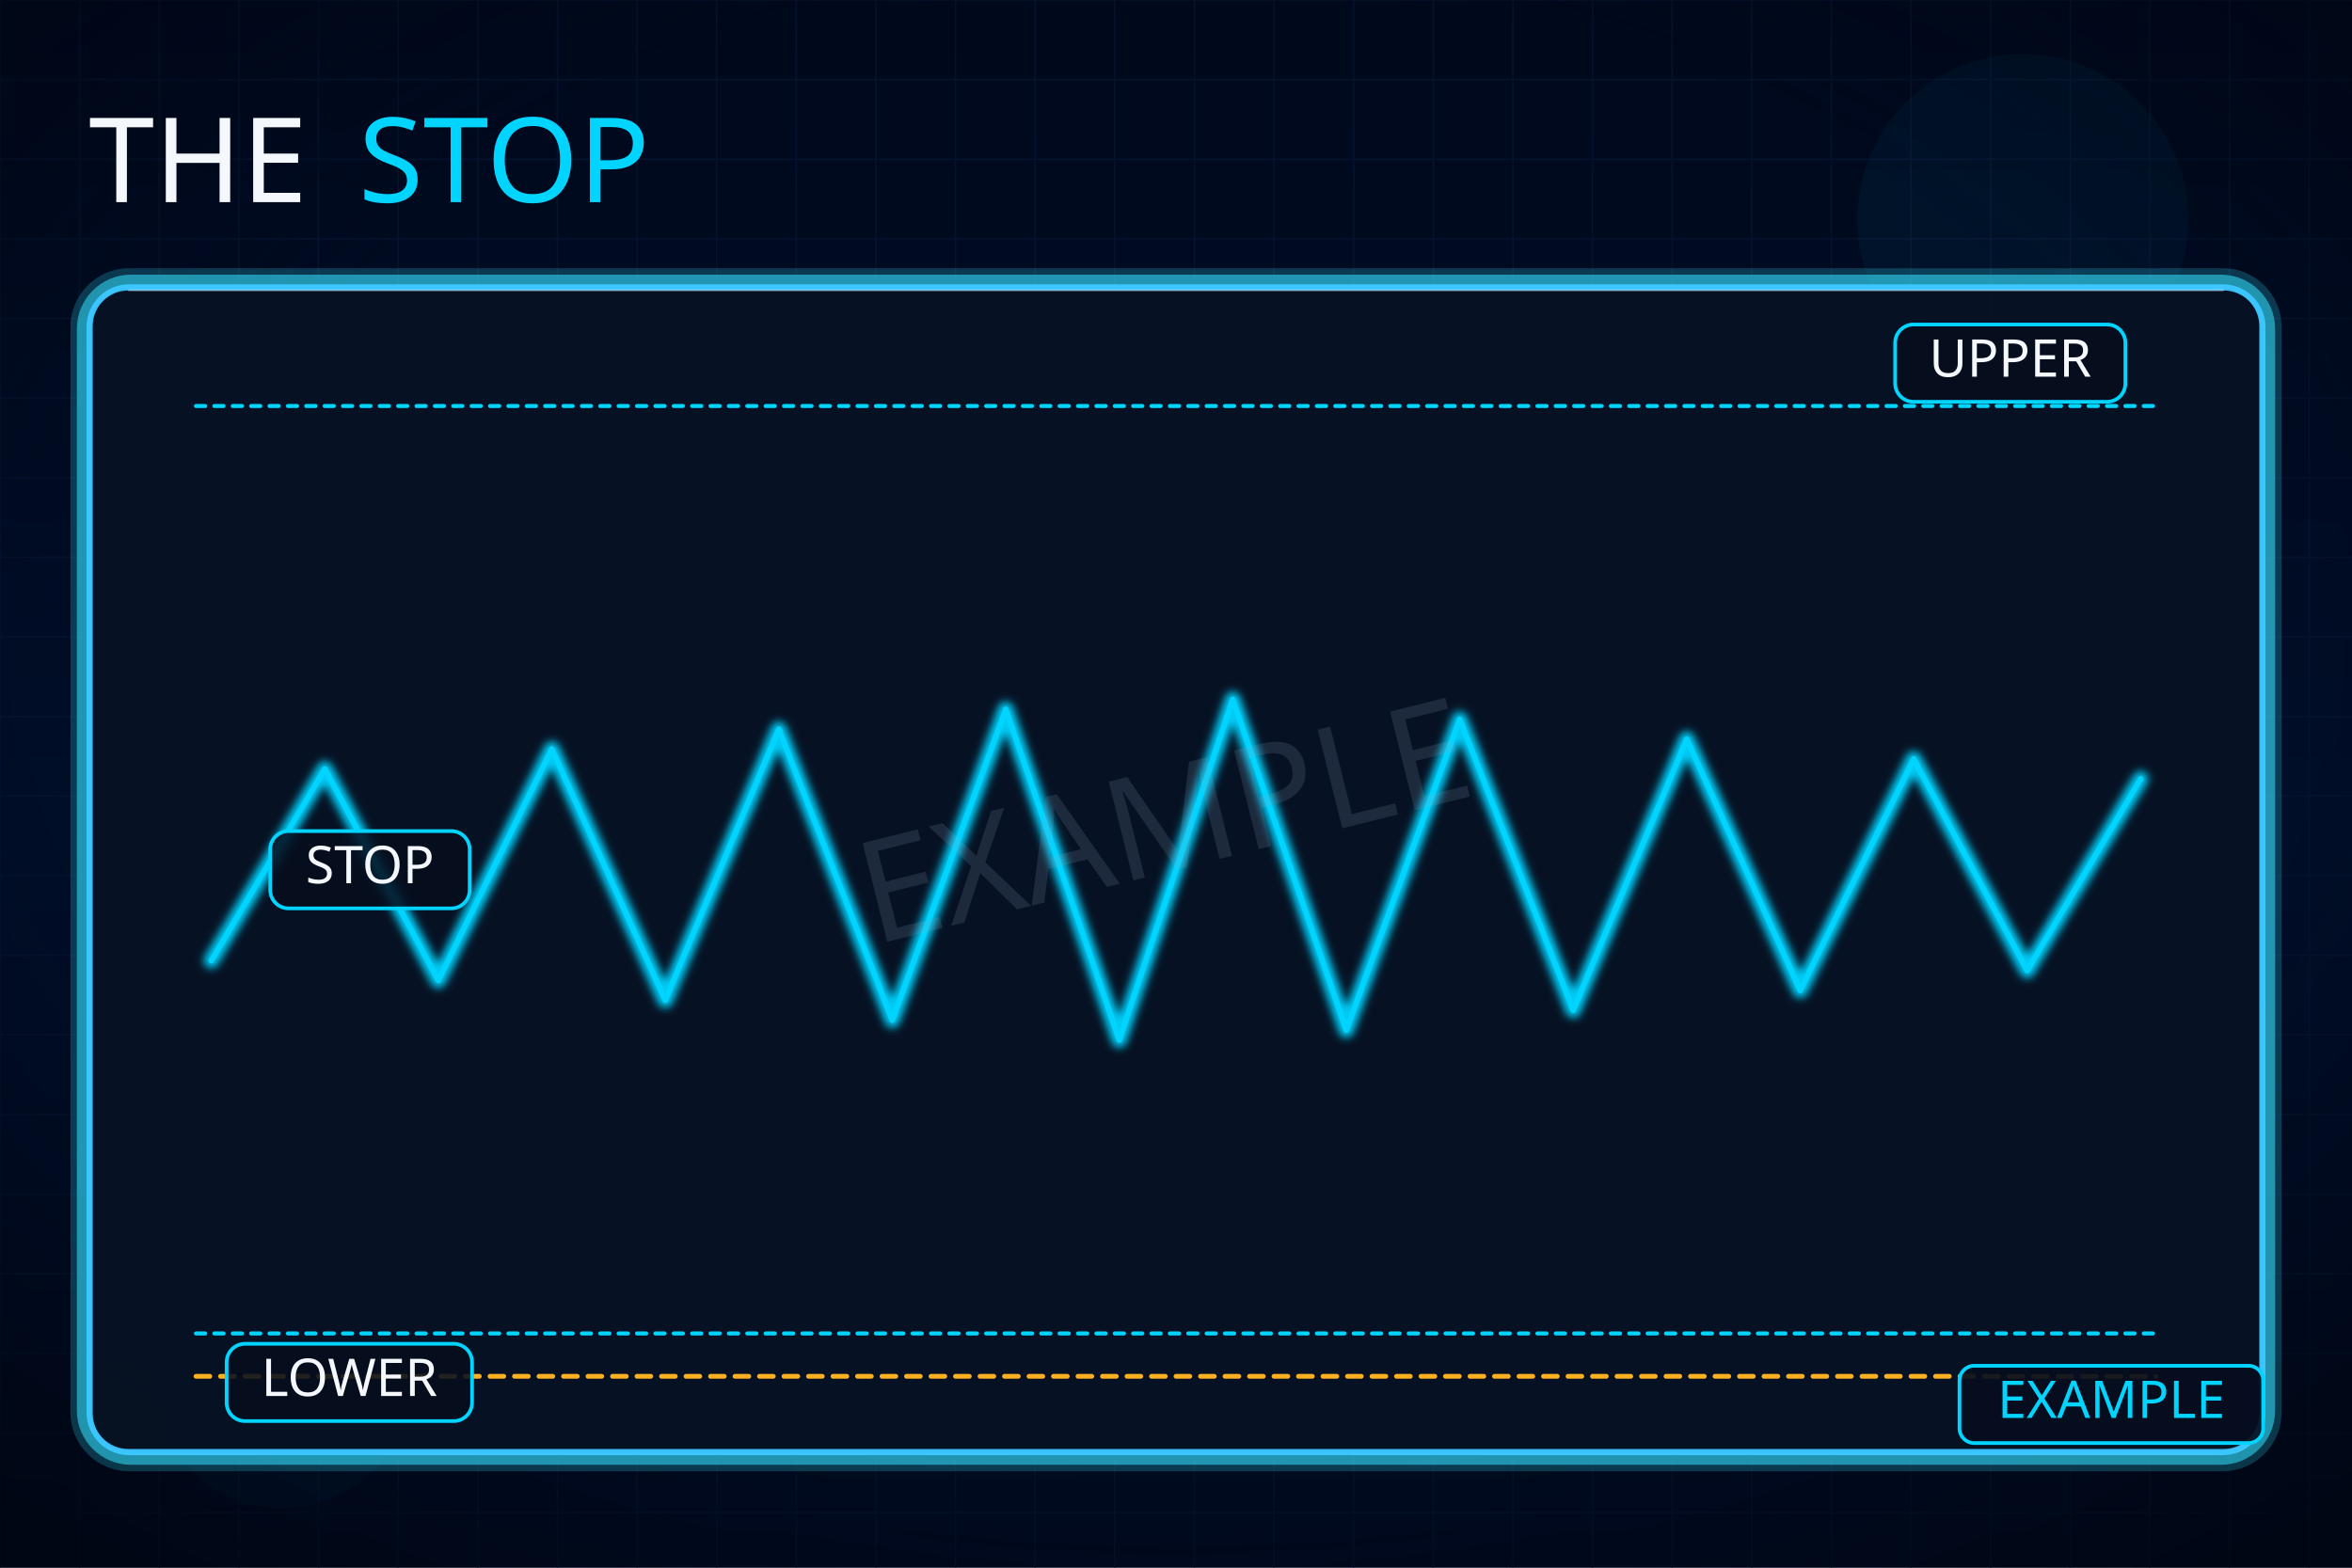
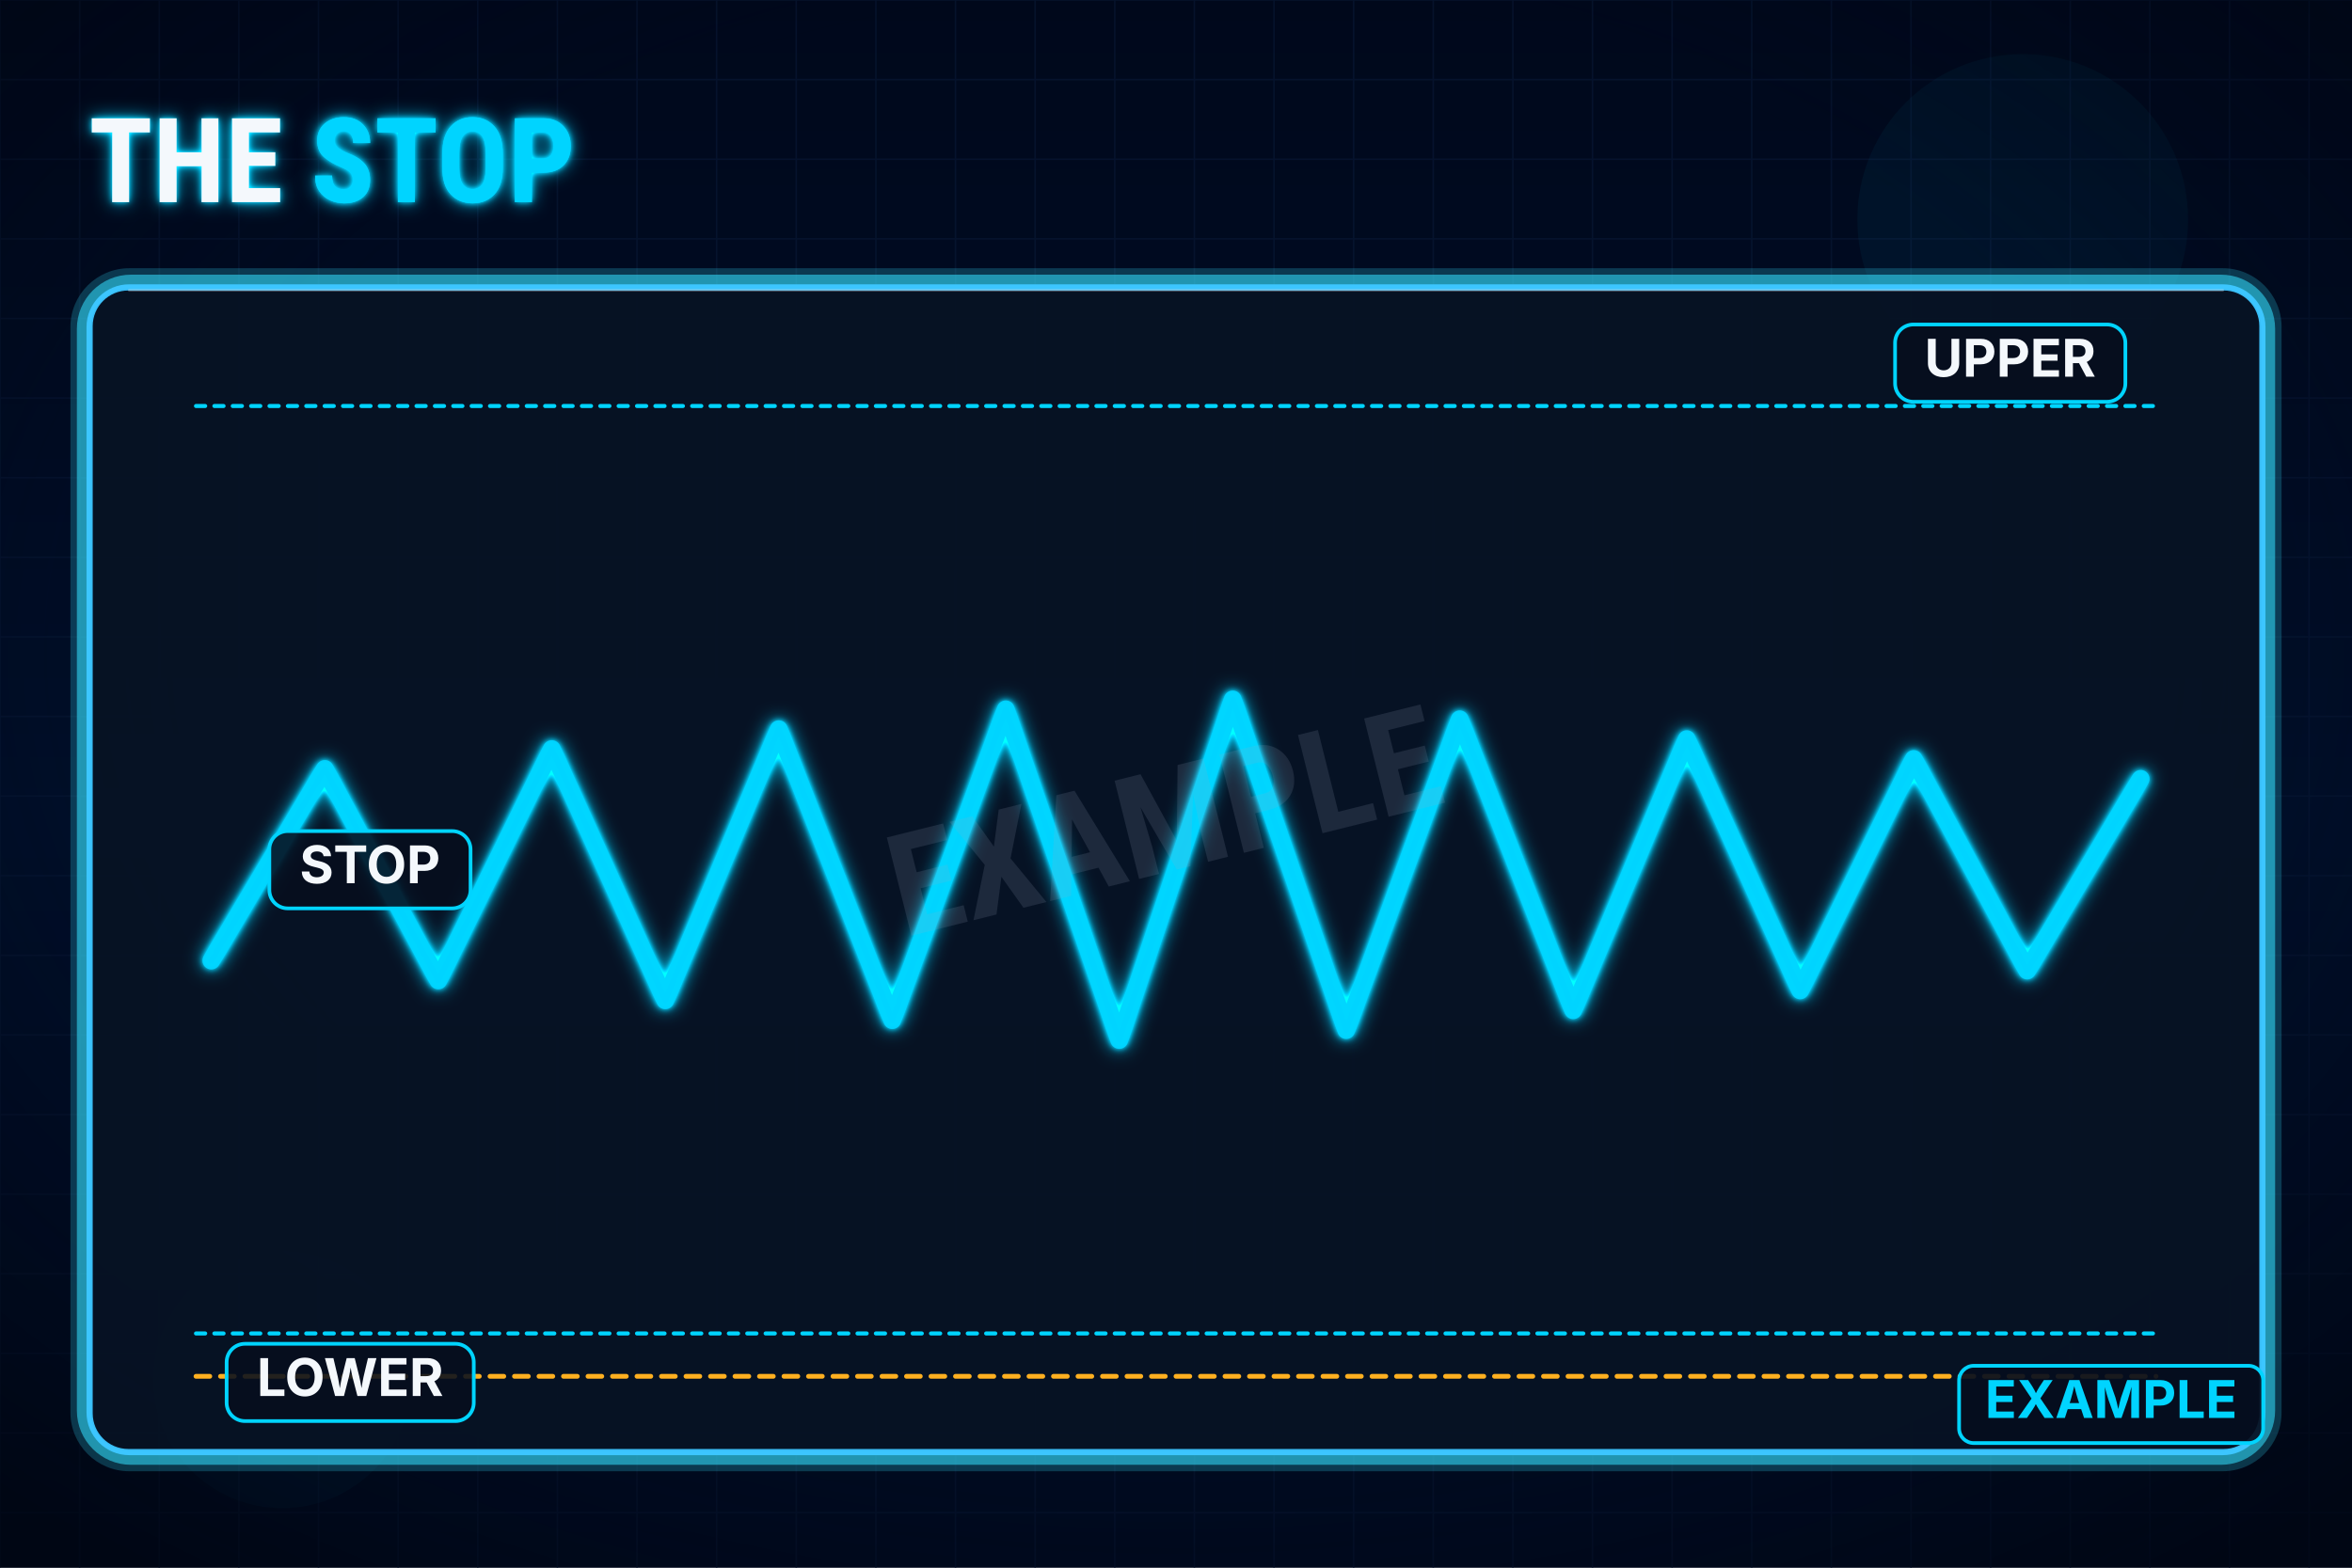
<svg xmlns="http://www.w3.org/2000/svg" width="1536" height="1024" viewBox="0 0 1536 1024">
  <defs>
    <style>
- @font-face { font-family: "Engine Regular"; src: url("../../../illustration_engine/assets/fonts/Inter-Regular.ttf") format("truetype"); font-weight: 400; font-style: normal; }
- @font-face { font-family: "Engine Semi"; src: url("../../../illustration_engine/assets/fonts/Inter-SemiBold.ttf") format("truetype"); font-weight: 400; font-style: normal; }
- @font-face { font-family: "Engine Bold"; src: url("../../../illustration_engine/assets/fonts/Inter-Bold.ttf") format("truetype"); font-weight: 400; font-style: normal; }
- @font-face { font-family: "Engine Condensed"; src: url("../../../illustration_engine/assets/fonts/RobotoCondensed-Bold.ttf") format("truetype"); font-weight: 400; font-style: normal; }
+ @font-face { font-family: "Inter"; src: url("file:///agent/repos/claude/skills/illustration-engine/illustration_engine/assets/fonts/Inter-Regular.ttf") format("truetype"); font-weight: normal; font-style: normal; }
+ @font-face { font-family: "Inter"; src: url("file:///agent/repos/claude/skills/illustration-engine/illustration_engine/assets/fonts/Inter-SemiBold.ttf") format("truetype"); font-weight: bold; font-style: normal; }
+ @font-face { font-family: "Inter"; src: url("file:///agent/repos/claude/skills/illustration-engine/illustration_engine/assets/fonts/Inter-Bold.ttf") format("truetype"); font-weight: bold; font-style: normal; }
+ @font-face { font-family: "Roboto Condensed"; src: url("file:///agent/repos/claude/skills/illustration-engine/illustration_engine/assets/fonts/RobotoCondensed-Bold.ttf") format("truetype"); font-weight: bold; font-style: normal; }
</style>
    <linearGradient id="bg1" x1="0" y1="0" x2="0" y2="1">
      <stop offset="0%" stop-color="#00081B" />
      <stop offset="52%" stop-color="#000F2A" />
      <stop offset="100%" stop-color="#000B21" />
    </linearGradient>
    <radialGradient id="vig2" cx="50%" cy="42%" r="72%">
      <stop offset="58%" stop-color="#00081B" stop-opacity="0" />
      <stop offset="100%" stop-color="#00040F" stop-opacity="0.72" />
    </radialGradient>
-     <filter id="softglow" x="-60%" y="-60%" width="220%" height="220%">
-       <feGaussianBlur stdDeviation="2.64" />
+     <filter id="bloom" x="-80%" y="-80%" width="260%" height="260%" color-interpolation-filters="sRGB">
+       <feGaussianBlur in="SourceGraphic" stdDeviation="6" result="wide" />
+       <feGaussianBlur in="SourceGraphic" stdDeviation="1.92" result="tight" />
+       <feComposite in="wide" in2="tight" operator="arithmetic" k1="0" k2="1" k3="1" k4="0" result="add" />
+       <feMerge>
+         <feMergeNode in="add" />
+         <feMergeNode in="SourceGraphic" />
+       </feMerge>
    </filter>
  </defs>
  <rect x="0" y="0" width="1536" height="1024" rx="0" ry="0" fill="url(#bg1)" fill-opacity="1" stroke="none" stroke-width="0" stroke-opacity="1" />
  <g opacity="0.55">
    <line x1="0" y1="0" x2="0" y2="1024" stroke="#0A1A38" stroke-width="1" stroke-linecap="round" stroke-opacity="1" />
    <line x1="52" y1="0" x2="52" y2="1024" stroke="#0A1A38" stroke-width="1" stroke-linecap="round" stroke-opacity="1" />
    <line x1="104" y1="0" x2="104" y2="1024" stroke="#0A1A38" stroke-width="1" stroke-linecap="round" stroke-opacity="1" />
    <line x1="156" y1="0" x2="156" y2="1024" stroke="#0A1A38" stroke-width="1" stroke-linecap="round" stroke-opacity="1" />
    <line x1="208" y1="0" x2="208" y2="1024" stroke="#0A1A38" stroke-width="1" stroke-linecap="round" stroke-opacity="1" />
    <line x1="260" y1="0" x2="260" y2="1024" stroke="#0A1A38" stroke-width="1" stroke-linecap="round" stroke-opacity="1" />
    <line x1="312" y1="0" x2="312" y2="1024" stroke="#0A1A38" stroke-width="1" stroke-linecap="round" stroke-opacity="1" />
    <line x1="364" y1="0" x2="364" y2="1024" stroke="#0A1A38" stroke-width="1" stroke-linecap="round" stroke-opacity="1" />
    <line x1="416" y1="0" x2="416" y2="1024" stroke="#0A1A38" stroke-width="1" stroke-linecap="round" stroke-opacity="1" />
    <line x1="468" y1="0" x2="468" y2="1024" stroke="#0A1A38" stroke-width="1" stroke-linecap="round" stroke-opacity="1" />
    <line x1="520" y1="0" x2="520" y2="1024" stroke="#0A1A38" stroke-width="1" stroke-linecap="round" stroke-opacity="1" />
    <line x1="572" y1="0" x2="572" y2="1024" stroke="#0A1A38" stroke-width="1" stroke-linecap="round" stroke-opacity="1" />
    <line x1="624" y1="0" x2="624" y2="1024" stroke="#0A1A38" stroke-width="1" stroke-linecap="round" stroke-opacity="1" />
    <line x1="676" y1="0" x2="676" y2="1024" stroke="#0A1A38" stroke-width="1" stroke-linecap="round" stroke-opacity="1" />
    <line x1="728" y1="0" x2="728" y2="1024" stroke="#0A1A38" stroke-width="1" stroke-linecap="round" stroke-opacity="1" />
    <line x1="780" y1="0" x2="780" y2="1024" stroke="#0A1A38" stroke-width="1" stroke-linecap="round" stroke-opacity="1" />
    <line x1="832" y1="0" x2="832" y2="1024" stroke="#0A1A38" stroke-width="1" stroke-linecap="round" stroke-opacity="1" />
    <line x1="884" y1="0" x2="884" y2="1024" stroke="#0A1A38" stroke-width="1" stroke-linecap="round" stroke-opacity="1" />
    <line x1="936" y1="0" x2="936" y2="1024" stroke="#0A1A38" stroke-width="1" stroke-linecap="round" stroke-opacity="1" />
    <line x1="988" y1="0" x2="988" y2="1024" stroke="#0A1A38" stroke-width="1" stroke-linecap="round" stroke-opacity="1" />
    <line x1="1040" y1="0" x2="1040" y2="1024" stroke="#0A1A38" stroke-width="1" stroke-linecap="round" stroke-opacity="1" />
    <line x1="1092" y1="0" x2="1092" y2="1024" stroke="#0A1A38" stroke-width="1" stroke-linecap="round" stroke-opacity="1" />
    <line x1="1144" y1="0" x2="1144" y2="1024" stroke="#0A1A38" stroke-width="1" stroke-linecap="round" stroke-opacity="1" />
    <line x1="1196" y1="0" x2="1196" y2="1024" stroke="#0A1A38" stroke-width="1" stroke-linecap="round" stroke-opacity="1" />
    <line x1="1248" y1="0" x2="1248" y2="1024" stroke="#0A1A38" stroke-width="1" stroke-linecap="round" stroke-opacity="1" />
    <line x1="1300" y1="0" x2="1300" y2="1024" stroke="#0A1A38" stroke-width="1" stroke-linecap="round" stroke-opacity="1" />
    <line x1="1352" y1="0" x2="1352" y2="1024" stroke="#0A1A38" stroke-width="1" stroke-linecap="round" stroke-opacity="1" />
    <line x1="1404" y1="0" x2="1404" y2="1024" stroke="#0A1A38" stroke-width="1" stroke-linecap="round" stroke-opacity="1" />
    <line x1="1456" y1="0" x2="1456" y2="1024" stroke="#0A1A38" stroke-width="1" stroke-linecap="round" stroke-opacity="1" />
    <line x1="1508" y1="0" x2="1508" y2="1024" stroke="#0A1A38" stroke-width="1" stroke-linecap="round" stroke-opacity="1" />
    <line x1="0" y1="0" x2="1536" y2="0" stroke="#0A1A38" stroke-width="1" stroke-linecap="round" stroke-opacity="1" />
    <line x1="0" y1="52" x2="1536" y2="52" stroke="#0A1A38" stroke-width="1" stroke-linecap="round" stroke-opacity="1" />
    <line x1="0" y1="104" x2="1536" y2="104" stroke="#0A1A38" stroke-width="1" stroke-linecap="round" stroke-opacity="1" />
    <line x1="0" y1="156" x2="1536" y2="156" stroke="#0A1A38" stroke-width="1" stroke-linecap="round" stroke-opacity="1" />
    <line x1="0" y1="208" x2="1536" y2="208" stroke="#0A1A38" stroke-width="1" stroke-linecap="round" stroke-opacity="1" />
    <line x1="0" y1="260" x2="1536" y2="260" stroke="#0A1A38" stroke-width="1" stroke-linecap="round" stroke-opacity="1" />
    <line x1="0" y1="312" x2="1536" y2="312" stroke="#0A1A38" stroke-width="1" stroke-linecap="round" stroke-opacity="1" />
    <line x1="0" y1="364" x2="1536" y2="364" stroke="#0A1A38" stroke-width="1" stroke-linecap="round" stroke-opacity="1" />
    <line x1="0" y1="416" x2="1536" y2="416" stroke="#0A1A38" stroke-width="1" stroke-linecap="round" stroke-opacity="1" />
    <line x1="0" y1="468" x2="1536" y2="468" stroke="#0A1A38" stroke-width="1" stroke-linecap="round" stroke-opacity="1" />
    <line x1="0" y1="520" x2="1536" y2="520" stroke="#0A1A38" stroke-width="1" stroke-linecap="round" stroke-opacity="1" />
    <line x1="0" y1="572" x2="1536" y2="572" stroke="#0A1A38" stroke-width="1" stroke-linecap="round" stroke-opacity="1" />
    <line x1="0" y1="624" x2="1536" y2="624" stroke="#0A1A38" stroke-width="1" stroke-linecap="round" stroke-opacity="1" />
    <line x1="0" y1="676" x2="1536" y2="676" stroke="#0A1A38" stroke-width="1" stroke-linecap="round" stroke-opacity="1" />
    <line x1="0" y1="728" x2="1536" y2="728" stroke="#0A1A38" stroke-width="1" stroke-linecap="round" stroke-opacity="1" />
    <line x1="0" y1="780" x2="1536" y2="780" stroke="#0A1A38" stroke-width="1" stroke-linecap="round" stroke-opacity="1" />
    <line x1="0" y1="832" x2="1536" y2="832" stroke="#0A1A38" stroke-width="1" stroke-linecap="round" stroke-opacity="1" />
    <line x1="0" y1="884" x2="1536" y2="884" stroke="#0A1A38" stroke-width="1" stroke-linecap="round" stroke-opacity="1" />
    <line x1="0" y1="936" x2="1536" y2="936" stroke="#0A1A38" stroke-width="1" stroke-linecap="round" stroke-opacity="1" />
    <line x1="0" y1="988" x2="1536" y2="988" stroke="#0A1A38" stroke-width="1" stroke-linecap="round" stroke-opacity="1" />
  </g>
  <circle cx="1320.96" cy="143.36" r="108" fill="#00D4FF" fill-opacity="0.045" stroke="none" stroke-width="0" />
  <circle cx="184.32" cy="901.12" r="84" fill="#00D4FF" fill-opacity="0.045" stroke="none" stroke-width="0" />
  <rect x="0" y="0" width="1536" height="1024" rx="0" ry="0" fill="url(#vig2)" fill-opacity="1" stroke="none" stroke-width="0" stroke-opacity="1" />
-   <text x="58" y="132.04" fill="#F4F8FC" fill-opacity="1" font-family="Engine Condensed" font-size="77" text-anchor="start">THE</text>
-   <text x="234.09" y="132.04" fill="#00D4FF" fill-opacity="1" font-family="Engine Condensed" font-size="77" text-anchor="start">STOP</text>
+   <text x="58" y="132.04" fill="#00D4FF" fill-opacity="0.85" font-family="Roboto Condensed" font-weight="bold" font-size="77" text-anchor="start" filter="url(#bloom)">THE</text>
+   <text x="58" y="132.04" fill="#F4F8FC" fill-opacity="1" font-family="Roboto Condensed" font-weight="bold" font-size="77" text-anchor="start">THE</text>
+   <text x="203" y="132.04" fill="#00D4FF" fill-opacity="0.85" font-family="Roboto Condensed" font-weight="bold" font-size="77" text-anchor="start" filter="url(#bloom)">STOP</text>
+   <text x="203" y="132.04" fill="#00D4FF" fill-opacity="1" font-family="Roboto Condensed" font-weight="bold" font-size="77" text-anchor="start">STOP</text>
  <rect x="46" y="175.2" width="1444" height="785.8" rx="38.4" ry="38.4" fill="#33E0FF" fill-opacity="0.22" stroke="none" stroke-width="0" stroke-opacity="1" />
  <rect x="54.4" y="183.6" width="1427.2" height="769" rx="31.2" ry="31.2" fill="none" fill-opacity="1" stroke="#33E0FF" stroke-width="8.4" stroke-opacity="0.55" />
  <rect x="58" y="187.2" width="1420" height="761.8" rx="26.4" ry="26.4" fill="#060E1E" fill-opacity="0.9" stroke="#3CC6FF" stroke-width="3" stroke-opacity="1" />
  <rect x="59.8" y="189" width="1416.4" height="758.2" rx="24" ry="24" fill="none" fill-opacity="1" stroke="#3CC6FF" stroke-width="1.5" stroke-opacity="0.95" />
  <line x1="84.4" y1="189.6" x2="1451.6" y2="189.6" stroke="#F4F8FC" stroke-width="1.68" stroke-linecap="round" stroke-opacity="0.28" />
-   <line x1="128" y1="899" x2="1408" y2="899" stroke="#FFB020" stroke-width="8.74" stroke-linecap="round" stroke-opacity="0.95" stroke-dasharray="9 7" filter="url(#softglow)" />
+   <line x1="128" y1="899" x2="1408" y2="899" stroke="#FFB020" stroke-width="10.61" stroke-linecap="round" stroke-opacity="0.95" stroke-dasharray="9 7" filter="url(#bloom)" />
  <line x1="128" y1="899" x2="1408" y2="899" stroke="#FFB020" stroke-width="3.12" stroke-linecap="round" stroke-opacity="1" stroke-dasharray="9 7" />
-   <line x1="128" y1="265.2" x2="1408" y2="265.2" stroke="#00D4FF" stroke-width="7.39" stroke-linecap="round" stroke-opacity="0.95" stroke-dasharray="6 6" filter="url(#softglow)" />
+   <line x1="128" y1="265.2" x2="1408" y2="265.2" stroke="#00D4FF" stroke-width="8.98" stroke-linecap="round" stroke-opacity="0.95" stroke-dasharray="6 6" filter="url(#bloom)" />
  <line x1="128" y1="265.2" x2="1408" y2="265.2" stroke="#00D4FF" stroke-width="2.64" stroke-linecap="round" stroke-opacity="1" stroke-dasharray="6 6" />
-   <line x1="128" y1="871" x2="1408" y2="871" stroke="#00D4FF" stroke-width="7.39" stroke-linecap="round" stroke-opacity="0.95" stroke-dasharray="6 6" filter="url(#softglow)" />
+   <line x1="128" y1="871" x2="1408" y2="871" stroke="#00D4FF" stroke-width="8.98" stroke-linecap="round" stroke-opacity="0.95" stroke-dasharray="6 6" filter="url(#bloom)" />
  <line x1="128" y1="871" x2="1408" y2="871" stroke="#00D4FF" stroke-width="2.64" stroke-linecap="round" stroke-opacity="1" stroke-dasharray="6 6" />
-   <polyline points="138,627.47 212.12,502.25 286.24,640.44 360.35,489.27 434.47,653.41 508.59,476.3 582.71,666.38 656.82,463.33 730.94,679.35 805.06,456.85 879.18,672.87 953.29,469.82 1027.41,659.9 1101.53,482.79 1175.65,646.93 1249.76,495.76 1323.88,633.95 1398,508.73" fill="none" stroke="#00D4FF" stroke-width="10.08" stroke-linejoin="round" stroke-linecap="round" stroke-opacity="0.95" filter="url(#softglow)" />
+   <polyline points="138,627.47 212.12,502.25 286.24,640.44 360.35,489.27 434.47,653.41 508.59,476.3 582.71,666.38 656.82,463.33 730.94,679.35 805.06,456.85 879.18,672.87 953.29,469.82 1027.41,659.9 1101.53,482.79 1175.65,646.93 1249.76,495.76 1323.88,633.95 1398,508.73" fill="none" stroke="#00D4FF" stroke-width="11.52" stroke-linejoin="round" stroke-linecap="round" stroke-opacity="0.95" filter="url(#bloom)" />
  <polyline points="138,627.47 212.12,502.25 286.24,640.44 360.35,489.27 434.47,653.41 508.59,476.3 582.71,666.38 656.82,463.33 730.94,679.35 805.06,456.85 879.18,672.87 953.29,469.82 1027.41,659.9 1101.53,482.79 1175.65,646.93 1249.76,495.76 1323.88,633.95 1398,508.73" fill="none" stroke="#00D4FF" stroke-width="3.6" stroke-linejoin="round" stroke-linecap="round" stroke-opacity="1" />
-   <rect x="1237.66" y="211.96" width="150.34" height="50.48" rx="12" ry="12" fill="#060E1E" fill-opacity="0.88" stroke="#00D4FF" stroke-width="2.4" stroke-opacity="1" />
-   <text x="1312.83" y="246.04" fill="#F4F8FC" fill-opacity="1" font-family="Engine Bold" font-size="34" text-anchor="middle">UPPER</text>
-   <rect x="148" y="877.76" width="160.29" height="50.48" rx="12" ry="12" fill="#060E1E" fill-opacity="0.88" stroke="#00D4FF" stroke-width="2.4" stroke-opacity="1" />
-   <text x="228.15" y="911.84" fill="#F4F8FC" fill-opacity="1" font-family="Engine Bold" font-size="34" text-anchor="middle">LOWER</text>
-   <rect x="176.47" y="542.86" width="130.26" height="50.48" rx="12" ry="12" fill="#060E1E" fill-opacity="0.88" stroke="#00D4FF" stroke-width="2.4" stroke-opacity="1" />
-   <text x="241.6" y="576.94" fill="#F4F8FC" fill-opacity="1" font-family="Engine Bold" font-size="34" text-anchor="middle">STOP</text>
-   <text x="768" y="568.1" fill="#9AA8BC" fill-opacity="0.16" font-family="Engine Condensed" font-size="93" text-anchor="middle" transform="rotate(-14 768 568.1)">EXAMPLE</text>
-   <rect x="1279.67" y="892.12" width="198.33" height="50.48" rx="9.6" ry="9.6" fill="#060E1E" fill-opacity="0.92" stroke="#00D4FF" stroke-width="2.4" stroke-opacity="1" />
-   <text x="1378.83" y="926.2" fill="#00D4FF" fill-opacity="1" font-family="Engine Bold" font-size="34" text-anchor="middle">EXAMPLE</text>
+   <rect x="1237.6" y="211.96" width="150.4" height="50.48" rx="12" ry="12" fill="#060E1E" fill-opacity="0.88" stroke="#00D4FF" stroke-width="2.4" stroke-opacity="1" />
+   <text x="1312.8" y="246.04" fill="#F4F8FC" fill-opacity="1" font-family="Inter" font-weight="bold" font-size="34" text-anchor="middle">UPPER</text>
+   <rect x="148" y="877.76" width="161.4" height="50.48" rx="12" ry="12" fill="#060E1E" fill-opacity="0.88" stroke="#00D4FF" stroke-width="2.4" stroke-opacity="1" />
+   <text x="228.7" y="911.84" fill="#F4F8FC" fill-opacity="1" font-family="Inter" font-weight="bold" font-size="34" text-anchor="middle">LOWER</text>
+   <rect x="175.9" y="542.86" width="131.4" height="50.48" rx="12" ry="12" fill="#060E1E" fill-opacity="0.88" stroke="#00D4FF" stroke-width="2.4" stroke-opacity="1" />
+   <text x="241.6" y="576.94" fill="#F4F8FC" fill-opacity="1" font-family="Inter" font-weight="bold" font-size="34" text-anchor="middle">STOP</text>
+   <text x="768" y="568.1" fill="#9AA8BC" fill-opacity="0.16" font-family="Roboto Condensed" font-weight="bold" font-size="93" text-anchor="middle" transform="rotate(-14 768 568.1)">EXAMPLE</text>
+   <rect x="1279.4" y="892.12" width="198.6" height="50.48" rx="9.6" ry="9.6" fill="#060E1E" fill-opacity="0.92" stroke="#00D4FF" stroke-width="2.4" stroke-opacity="1" />
+   <text x="1378.7" y="926.2" fill="#00D4FF" fill-opacity="1" font-family="Inter" font-weight="bold" font-size="34" text-anchor="middle">EXAMPLE</text>
</svg>
